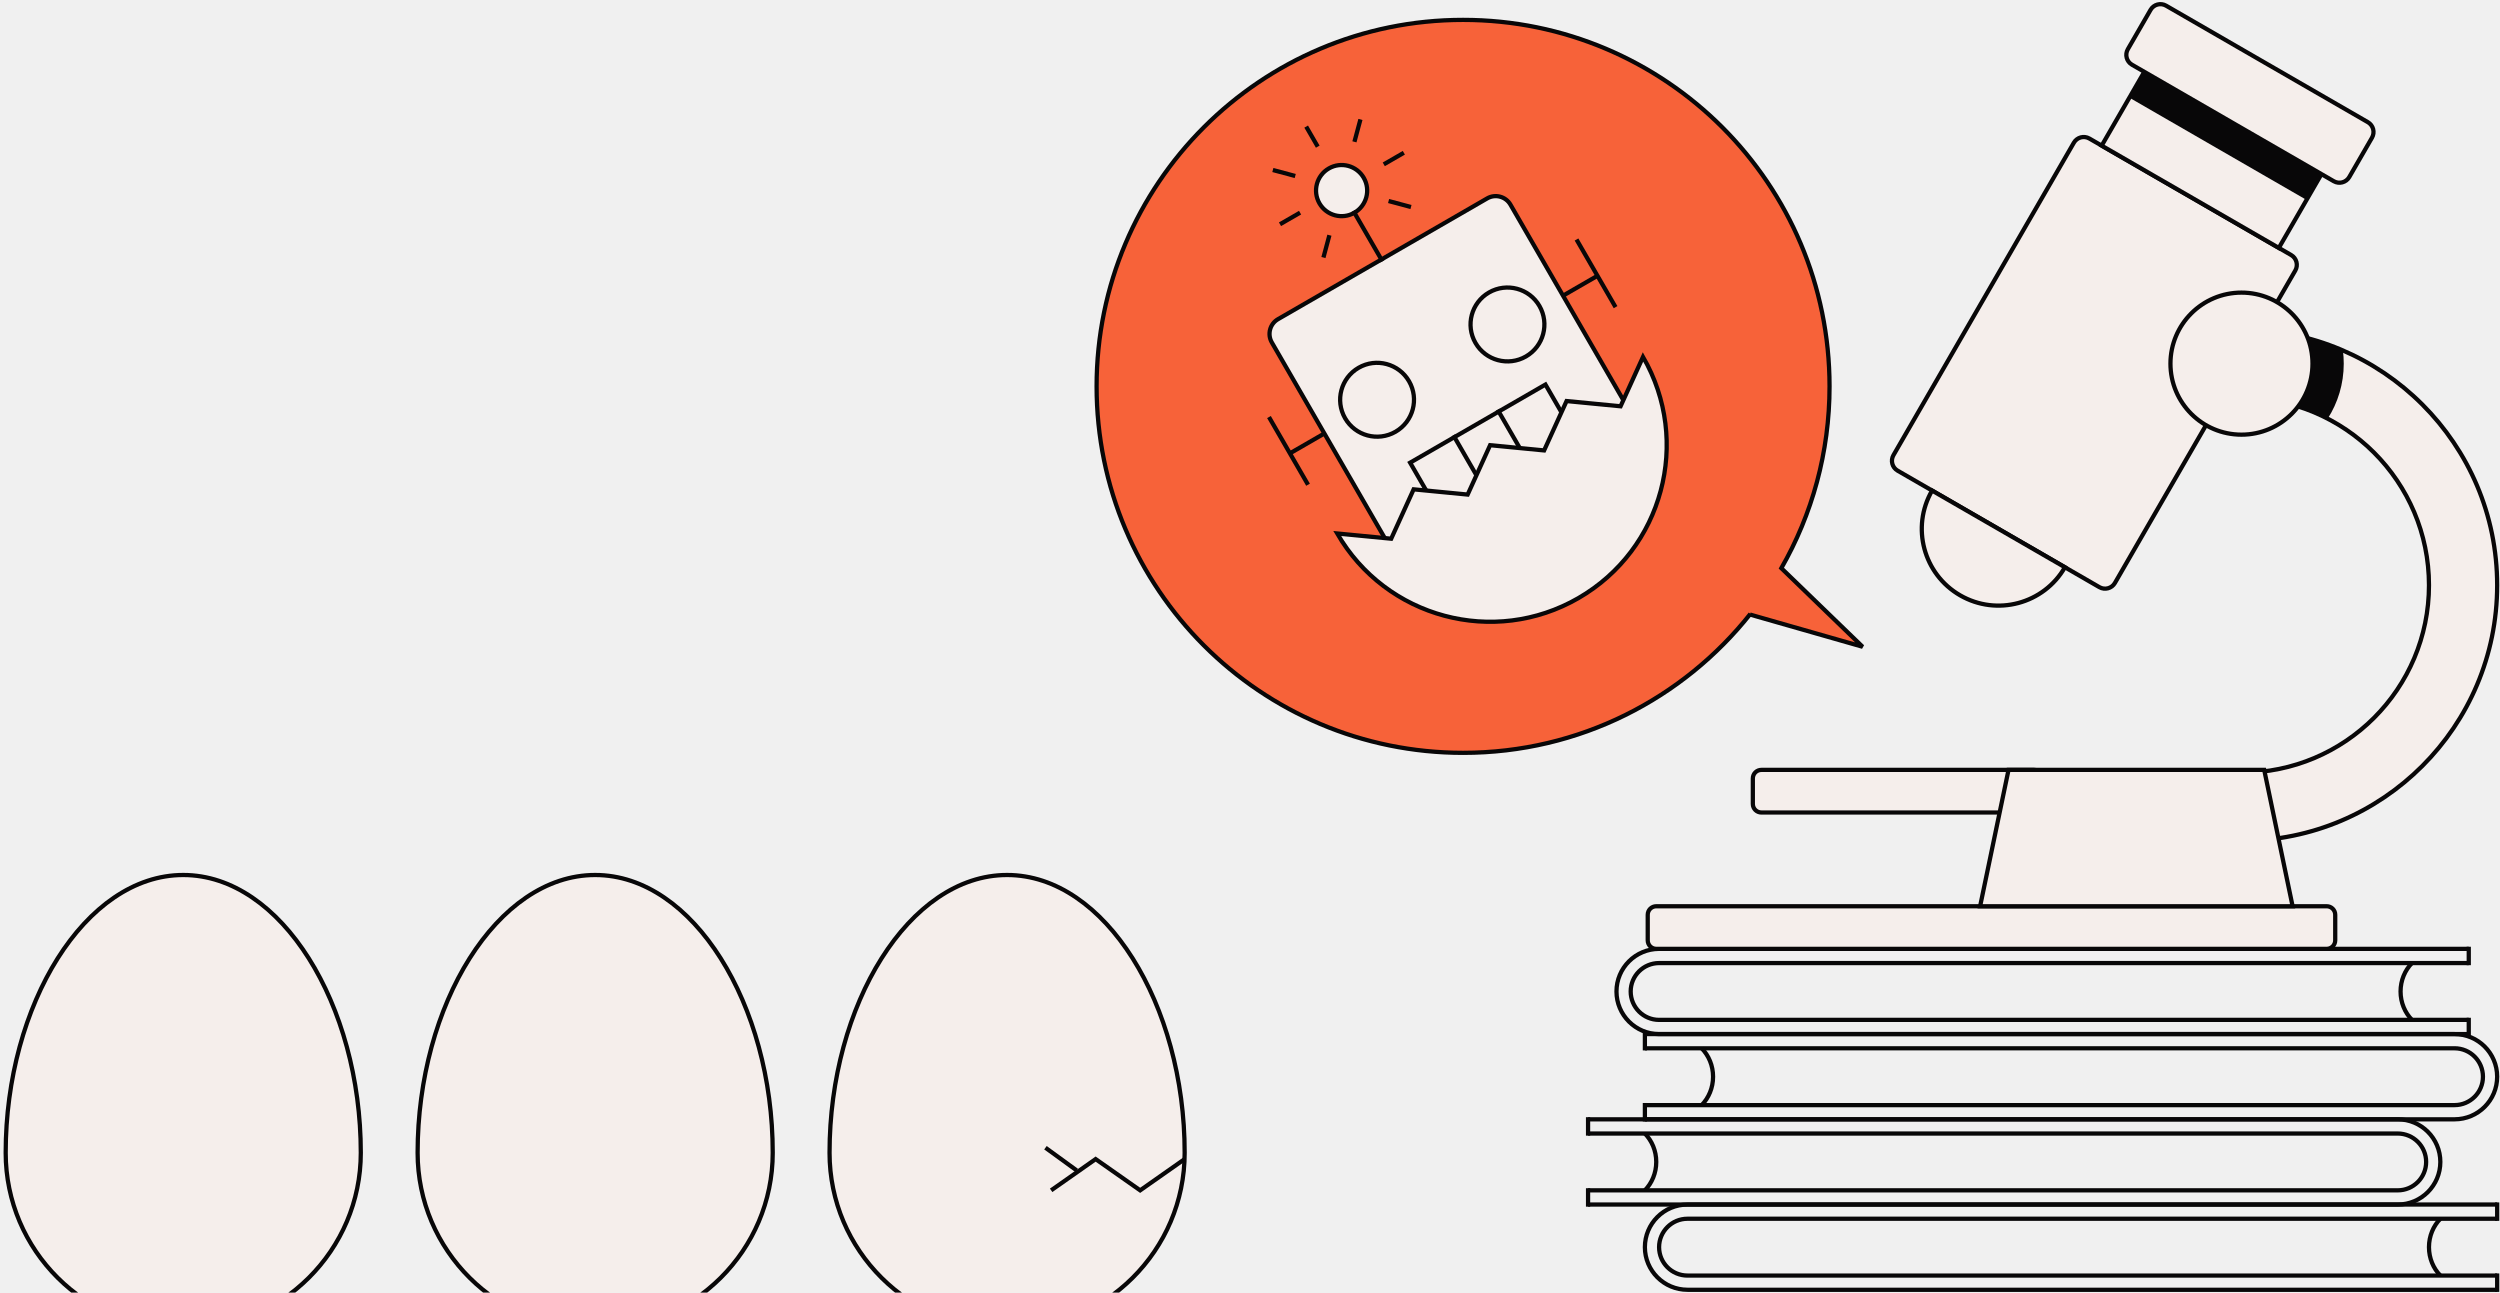
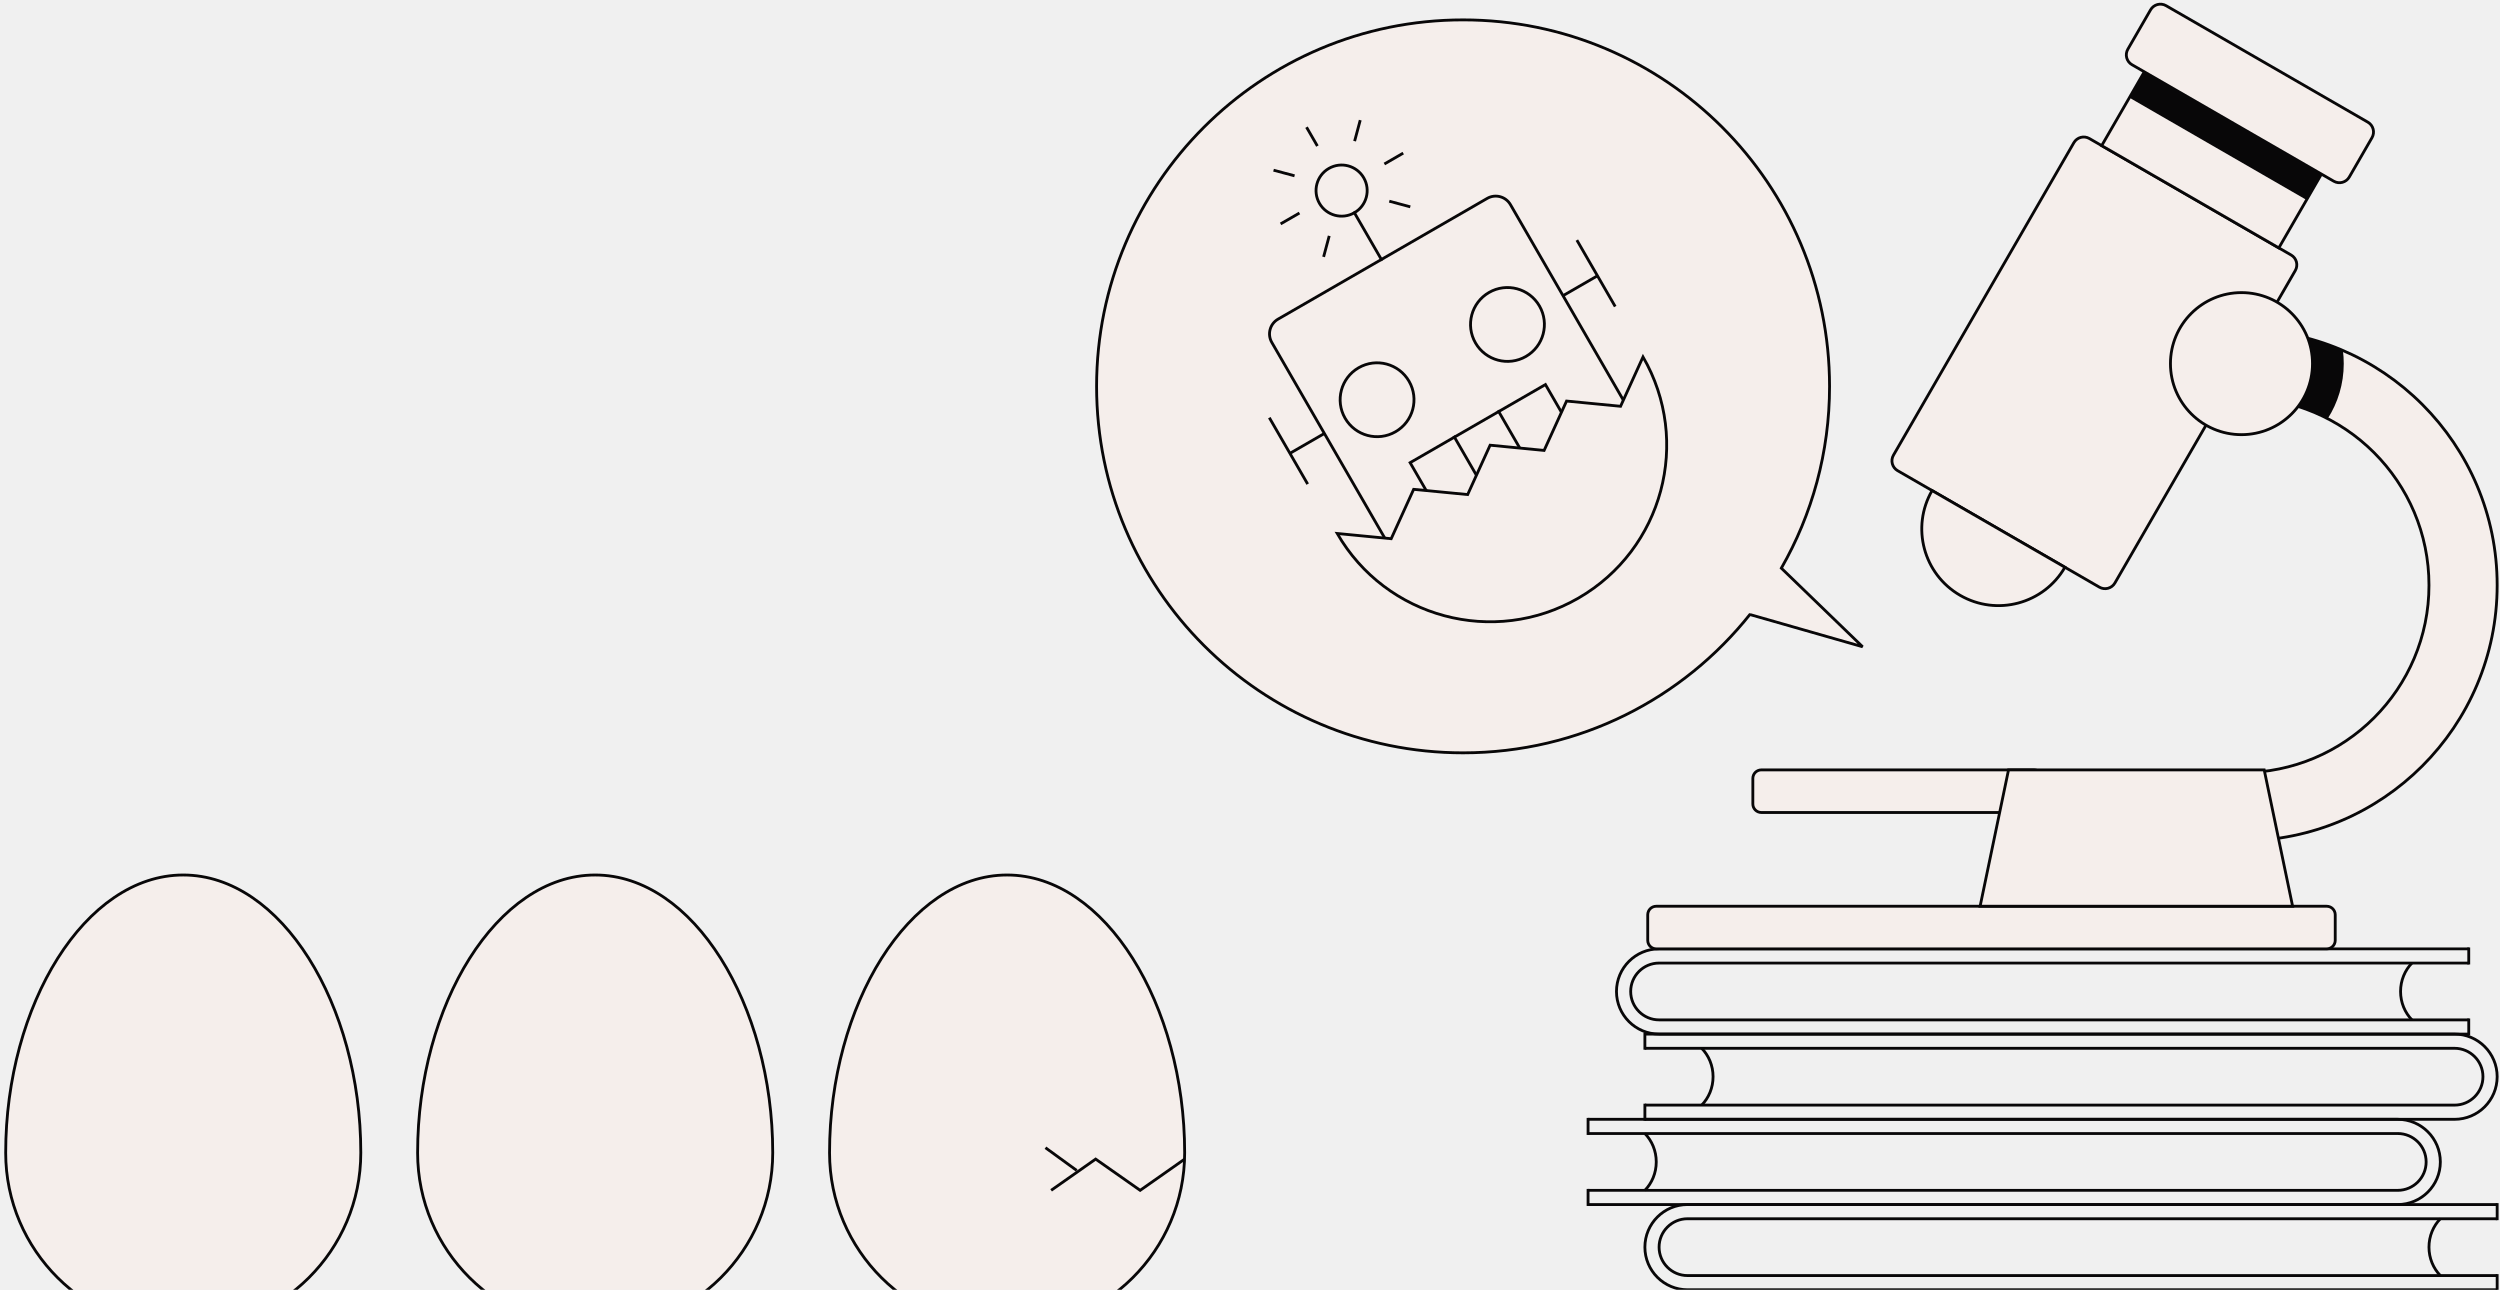
- <svg xmlns="http://www.w3.org/2000/svg" width="880" height="455" viewBox="0 0 880 455" fill="none">
-   <g clip-path="url(#clip0_325_1445)">
-     <path d="M627.031 199.997C637.828 181.137 644 159.289 644 136C644 64.755 586.245 7 515 7C443.755 7 386 64.755 386 136C386 207.245 443.755 265 515 265C555.984 265 592.503 245.888 616.133 216.09L616 216.321L655.641 227.66L627.031 199.997Z" fill="#F76239" stroke="#080708" stroke-width="1.5" />
-     <rect x="732" y="46.765" width="90" height="135" rx="4" transform="rotate(30 732 46.7651)" fill="#F5EEEB" stroke="#080708" stroke-width="1.5" />
-     <rect x="754.794" y="25.285" width="72" height="30" transform="rotate(30 754.794 25.2847)" fill="#F5EEEB" stroke="#080708" stroke-width="1.5" />
-     <rect x="759" width="90" height="24" rx="4" transform="rotate(30 759 0)" fill="#F5EEEB" stroke="#080708" stroke-width="1.5" />
-     <path d="M680.088 172.679L726.854 199.679C719.398 212.593 702.885 217.017 689.971 209.561C677.057 202.106 672.633 185.593 680.088 172.679Z" fill="#F5EEEB" stroke="#080708" stroke-width="1.5" />
-     <rect x="754.794" y="25.285" width="72" height="10.5" transform="rotate(30 754.794 25.2847)" fill="#080708" />
-     <path d="M789 296C838.706 296 879 255.706 879 206C879 156.294 838.706 116 789 116V140C825.451 140 855 169.549 855 206C855 242.451 825.451 272 789 272V296Z" fill="#F5EEEB" stroke="#080708" stroke-width="1.5" />
-     <path d="M447.677 120.535C446.02 117.665 447.004 113.996 449.873 112.339L523.486 69.839C526.355 68.182 530.025 69.165 531.682 72.035L575.682 148.245L491.677 196.745L447.677 120.535Z" fill="#F5EEEB" stroke="#080708" stroke-width="1.5" />
-     <rect x="496.364" y="162.863" width="55" height="31" transform="rotate(-30 496.364 162.863)" stroke="#080708" stroke-width="1.5" />
-     <path d="M511.952 153.863L527.452 180.709" stroke="#080708" stroke-width="1.5" stroke-linecap="square" />
-     <path d="M527.541 144.862L543.041 171.709" stroke="#080708" stroke-width="1.5" stroke-linecap="square" />
-     <path d="M555.597 210.534C585.324 193.37 595.51 155.358 578.346 125.63L570.439 143.011L551.433 141.168L543.526 158.55L524.52 156.707L516.612 174.088L497.606 172.245L489.699 189.626L470.693 187.784C487.856 217.511 525.869 227.697 555.597 210.534Z" fill="#F5EEEB" stroke="#080708" stroke-width="1.5" />
-     <circle cx="484.73" cy="140.712" r="13" transform="rotate(-30 484.73 140.712)" stroke="#080708" stroke-width="1.5" />
-     <circle cx="530.629" cy="114.212" r="13" transform="rotate(-30 530.629 114.212)" stroke="#080708" stroke-width="1.5" />
-     <circle cx="472.246" cy="67.09" r="9" transform="rotate(-30 472.246 67.0901)" fill="#F5EEEB" stroke="#080708" stroke-width="1.5" />
-     <path d="M454.053 159.578L466.177 152.578" stroke="#080708" stroke-width="1.5" />
-     <path d="M447.053 147.454L460.053 169.97" stroke="#080708" stroke-width="1.5" stroke-linecap="square" />
-     <path d="M476.747 74.884L486.247 91.339" stroke="#080708" stroke-width="1.5" stroke-linecap="square" />
-     <path d="M460.146 45.209L463.476 50.976" stroke="#080708" stroke-width="1.5" stroke-linecap="square" />
-     <path d="M478.675 42.769L476.952 49.202" stroke="#080708" stroke-width="1.5" stroke-linecap="square" />
-     <path d="M493.501 54.147L487.734 57.476" stroke="#080708" stroke-width="1.5" stroke-linecap="square" />
-     <path d="M495.941 72.675L489.508 70.952" stroke="#080708" stroke-width="1.5" stroke-linecap="square" />
-     <path d="M466.036 89.94L467.759 83.508" stroke="#080708" stroke-width="1.5" stroke-linecap="square" />
-     <path d="M451.209 78.564L456.976 75.234" stroke="#080708" stroke-width="1.5" stroke-linecap="square" />
-     <path d="M448.769 60.035L455.201 61.758" stroke="#080708" stroke-width="1.5" stroke-linecap="square" />
-     <path d="M555.306 84.954L568.306 107.47" stroke="#080708" stroke-width="1.5" stroke-linecap="square" />
-     <path d="M550.182 104.078L562.306 97.078" stroke="#080708" stroke-width="1.5" />
-     <path d="M127 405.778C127 440.142 99.018 468 64.5 468C29.982 468 2 440.142 2 405.778C2 353.636 29.982 308 64.5 308C99.018 308 127 353.636 127 405.778Z" fill="#F5EEEB" stroke="#080708" stroke-width="1.5" />
-     <path d="M417 405.778C417 440.142 389.018 468 354.5 468C319.982 468 292 440.142 292 405.778C292 353.636 319.982 308 354.5 308C389.018 308 417 353.636 417 405.778Z" fill="#F5EEEB" stroke="#080708" stroke-width="1.5" />
-     <path d="M368 404L379 412" stroke="#080708" stroke-width="1.5" />
-     <path d="M370 419L385.667 408L401.333 419L417 408" stroke="#080708" stroke-width="1.5" />
-     <path d="M272 405.778C272 440.142 244.018 468 209.5 468C174.982 468 147 440.142 147 405.778C147 353.636 174.982 308 209.5 308C244.018 308 272 353.636 272 405.778Z" fill="#F5EEEB" stroke="#080708" stroke-width="1.5" />
-     <path d="M869 334V339" stroke="#080708" stroke-width="1.5" stroke-linecap="square" />
-     <path d="M869 334H584C575.716 334 569 340.716 569 349V349C569 357.284 575.716 364 584 364H869" stroke="#080708" stroke-width="1.5" />
-     <path d="M869 339H584C578.477 339 574 343.477 574 349V349C574 354.523 578.477 359 584 359H869" stroke="#080708" stroke-width="1.5" />
-     <path d="M869 359V364" stroke="#080708" stroke-width="1.5" stroke-linecap="square" />
-     <path d="M849 339C846.532 341.541 845 345.083 845 349C845 352.917 846.532 356.459 849 359" stroke="#080708" stroke-width="1.5" />
-     <path d="M879 424H594C585.716 424 579 430.716 579 439V439C579 447.284 585.716 454 594 454H879" stroke="#080708" stroke-width="1.5" />
-     <path d="M879 429H594C588.477 429 584 433.477 584 439V439C584 444.523 588.477 449 594 449H879" stroke="#080708" stroke-width="1.5" />
-     <path d="M879 424V429" stroke="#080708" stroke-width="1.5" stroke-linecap="square" />
-     <path d="M879 449V454" stroke="#080708" stroke-width="1.5" stroke-linecap="square" />
-     <path d="M859 429C856.532 431.541 855 435.083 855 439C855 442.917 856.532 446.459 859 449" stroke="#080708" stroke-width="1.5" />
-     <path d="M579 394L864 394C872.284 394 879 387.284 879 379V379C879 370.716 872.284 364 864 364L579 364" stroke="#080708" stroke-width="1.5" />
-     <path d="M579 389L864 389C869.523 389 874 384.523 874 379V379C874 373.477 869.523 369 864 369L579 369" stroke="#080708" stroke-width="1.5" />
-     <path d="M579 394L579 389" stroke="#080708" stroke-width="1.5" stroke-linecap="square" />
-     <path d="M579 369L579 364" stroke="#080708" stroke-width="1.5" stroke-linecap="square" />
-     <path d="M599 369C601.468 371.541 603 375.083 603 379C603 382.917 601.468 386.459 599 389" stroke="#080708" stroke-width="1.5" />
-     <path d="M559 424L844 424C852.284 424 859 417.284 859 409V409C859 400.716 852.284 394 844 394L559 394" stroke="#080708" stroke-width="1.5" />
-     <path d="M559 419L844 419C849.523 419 854 414.523 854 409V409C854 403.477 849.523 399 844 399L559 399" stroke="#080708" stroke-width="1.5" />
-     <path d="M559 424L559 419" stroke="#080708" stroke-width="1.5" stroke-linecap="square" />
-     <path d="M559 399L559 394" stroke="#080708" stroke-width="1.5" stroke-linecap="square" />
-     <path d="M579 399C581.468 401.541 583 405.083 583 409C583 412.917 581.468 416.459 579 419" stroke="#080708" stroke-width="1.5" />
-     <rect x="580" y="319" width="242" height="15" rx="3" fill="#F5EEEB" stroke="#080708" stroke-width="1.5" />
-     <rect x="617" y="271" width="102" height="15" rx="3" fill="#F5EEEB" stroke="#080708" stroke-width="1.5" />
-     <path d="M707 271H797L807 319H697L707 271Z" fill="#F5EEEB" stroke="#080708" stroke-width="1.5" />
+ <svg xmlns="http://www.w3.org/2000/svg" width="880" height="454" viewBox="0 0 880 454" fill="none">
+   <g clip-path="url(#clip0_259_3903)">
+     <path d="M627.031 199.997C637.828 181.137 644 159.289 644 136C644 64.755 586.245 7 515 7C443.755 7 386 64.755 386 136C386 207.245 443.755 265 515 265C555.984 265 592.503 245.888 616.133 216.09L616 216.321L655.641 227.66L627.031 199.997Z" fill="#F5EEEB" stroke="#080708" />
+     <rect x="732" y="46.765" width="90" height="135" rx="4" transform="rotate(30 732 46.7654)" fill="#F5EEEB" stroke="#080708" />
+     <rect x="754.794" y="25.285" width="72" height="30" transform="rotate(30 754.794 25.2846)" fill="#F5EEEB" stroke="#080708" />
+     <rect x="759" width="90" height="24" rx="4" transform="rotate(30 759 0)" fill="#F5EEEB" stroke="#080708" />
+     <path d="M680.088 172.679L726.854 199.679C719.398 212.593 702.885 217.017 689.971 209.561C677.057 202.106 672.633 185.593 680.088 172.679Z" fill="#F5EEEB" stroke="#080708" />
+     <rect x="754.794" y="25.285" width="72" height="10.5" transform="rotate(30 754.794 25.2846)" fill="#080708" />
+     <path d="M789 296C838.706 296 879 255.706 879 206C879 156.294 838.706 116 789 116V140C825.451 140 855 169.549 855 206C855 242.451 825.451 272 789 272V296Z" fill="#F5EEEB" stroke="#080708" />
+     <path d="M447.677 120.535C446.02 117.665 447.004 113.996 449.873 112.339L523.486 69.839C526.355 68.182 530.025 69.165 531.682 72.035L575.682 148.245L491.677 196.745L447.677 120.535Z" fill="#F5EEEB" stroke="#080708" />
+     <rect x="496.364" y="162.863" width="55" height="31" transform="rotate(-30 496.364 162.863)" stroke="#080708" />
+     <path d="M511.952 153.863L527.452 180.709" stroke="#080708" stroke-linecap="square" />
+     <path d="M527.541 144.863L543.041 171.709" stroke="#080708" stroke-linecap="square" />
+     <path d="M555.597 210.534C585.324 193.371 595.51 155.358 578.346 125.63L570.439 143.011L551.433 141.169L543.526 158.55L524.52 156.707L516.612 174.088L497.606 172.246L489.699 189.627L470.693 187.784C487.856 217.512 525.869 227.697 555.597 210.534Z" fill="#F5EEEB" stroke="#080708" />
+     <circle cx="484.73" cy="140.712" r="13" transform="rotate(-30 484.73 140.712)" stroke="#080708" />
+     <circle cx="530.629" cy="114.212" r="13" transform="rotate(-30 530.629 114.212)" stroke="#080708" />
+     <circle cx="472.246" cy="67.09" r="9" transform="rotate(-30 472.246 67.0901)" fill="#F5EEEB" stroke="#080708" />
+     <path d="M454.053 159.578L466.177 152.578" stroke="#080708" />
+     <path d="M447.053 147.454L460.053 169.97" stroke="#080708" stroke-linecap="square" />
+     <path d="M476.747 74.884L486.247 91.339" stroke="#080708" stroke-linecap="square" />
+     <path d="M460.146 45.209L463.476 50.976" stroke="#080708" stroke-linecap="square" />
+     <path d="M478.675 42.769L476.952 49.202" stroke="#080708" stroke-linecap="square" />
+     <path d="M493.501 54.146L487.734 57.476" stroke="#080708" stroke-linecap="square" />
+     <path d="M495.941 72.675L489.508 70.952" stroke="#080708" stroke-linecap="square" />
+     <path d="M466.036 89.941L467.759 83.508" stroke="#080708" stroke-linecap="square" />
+     <path d="M451.208 78.564L456.976 75.234" stroke="#080708" stroke-linecap="square" />
+     <path d="M448.769 60.035L455.201 61.758" stroke="#080708" stroke-linecap="square" />
+     <path d="M555.306 84.954L568.306 107.47" stroke="#080708" stroke-linecap="square" />
+     <path d="M550.182 104.078L562.306 97.078" stroke="#080708" />
+     <path d="M127 405.778C127 440.142 99.018 468 64.5 468C29.982 468 2 440.142 2 405.778C2 353.636 29.982 308 64.5 308C99.018 308 127 353.636 127 405.778Z" fill="#F5EEEB" stroke="#080708" />
+     <path d="M417 405.778C417 440.142 389.018 468 354.5 468C319.982 468 292 440.142 292 405.778C292 353.636 319.982 308 354.5 308C389.018 308 417 353.636 417 405.778Z" fill="#F5EEEB" stroke="#080708" />
+     <path d="M368 404L379 412" stroke="#080708" />
+     <path d="M370 419L385.667 408L401.333 419L417 408" stroke="#080708" />
+     <path d="M272 405.778C272 440.142 244.018 468 209.5 468C174.982 468 147 440.142 147 405.778C147 353.636 174.982 308 209.5 308C244.018 308 272 353.636 272 405.778Z" fill="#F5EEEB" stroke="#080708" />
+     <path d="M869 334V339" stroke="#080708" stroke-linecap="square" />
+     <path d="M869 334H584C575.716 334 569 340.716 569 349V349C569 357.284 575.716 364 584 364H869" stroke="#080708" />
+     <path d="M869 339H584C578.477 339 574 343.477 574 349V349C574 354.523 578.477 359 584 359H869" stroke="#080708" />
+     <path d="M869 359V364" stroke="#080708" stroke-linecap="square" />
+     <path d="M849 339C846.532 341.541 845 345.083 845 349C845 352.917 846.532 356.459 849 359" stroke="#080708" />
+     <path d="M879 424H594C585.716 424 579 430.716 579 439V439C579 447.284 585.716 454 594 454H879" stroke="#080708" />
+     <path d="M879 429H594C588.477 429 584 433.477 584 439V439C584 444.523 588.477 449 594 449H879" stroke="#080708" />
+     <path d="M879 424V429" stroke="#080708" stroke-linecap="square" />
+     <path d="M879 449V454" stroke="#080708" stroke-linecap="square" />
+     <path d="M859 429C856.532 431.541 855 435.083 855 439C855 442.917 856.532 446.459 859 449" stroke="#080708" />
+     <path d="M579 394L864 394C872.284 394 879 387.284 879 379V379C879 370.716 872.284 364 864 364L579 364" stroke="#080708" />
+     <path d="M579 389L864 389C869.523 389 874 384.523 874 379V379C874 373.477 869.523 369 864 369L579 369" stroke="#080708" />
+     <path d="M579 394L579 389" stroke="#080708" stroke-linecap="square" />
+     <path d="M579 369L579 364" stroke="#080708" stroke-linecap="square" />
+     <path d="M599 369C601.468 371.541 603 375.083 603 379C603 382.917 601.468 386.459 599 389" stroke="#080708" />
+     <path d="M559 424L844 424C852.284 424 859 417.284 859 409V409C859 400.716 852.284 394 844 394L559 394" stroke="#080708" />
+     <path d="M559 419L844 419C849.523 419 854 414.523 854 409V409C854 403.477 849.523 399 844 399L559 399" stroke="#080708" />
+     <path d="M559 424L559 419" stroke="#080708" stroke-linecap="square" />
+     <path d="M559 399L559 394" stroke="#080708" stroke-linecap="square" />
+     <path d="M579 399C581.468 401.541 583 405.083 583 409C583 412.917 581.468 416.459 579 419" stroke="#080708" />
+     <rect x="580" y="319" width="242" height="15" rx="3" fill="#F5EEEB" stroke="#080708" />
+     <rect x="617" y="271" width="102" height="15" rx="3" fill="#F5EEEB" stroke="#080708" />
+     <path d="M707 271H797L807 319H697L707 271Z" fill="#F5EEEB" stroke="#080708" />
    <path d="M819.347 147.375C822.925 141.782 825 135.133 825 128C825 126.428 824.899 124.879 824.704 123.36C813.758 118.624 801.685 116 789 116V140C799.942 140 810.261 142.663 819.347 147.375Z" fill="#080708" />
-     <circle cx="789" cy="128" r="25" fill="#F5EEEB" stroke="#080708" stroke-width="1.5" />
+     <circle cx="789" cy="128" r="25" fill="#F5EEEB" stroke="#080708" />
  </g>
  <defs>
-     <clipPath id="clip0_325_1445">
-       <rect width="880" height="455" fill="white" />
+     <clipPath id="clip0_259_3903">
+       <rect width="880" height="454" fill="white" />
    </clipPath>
  </defs>
</svg>
